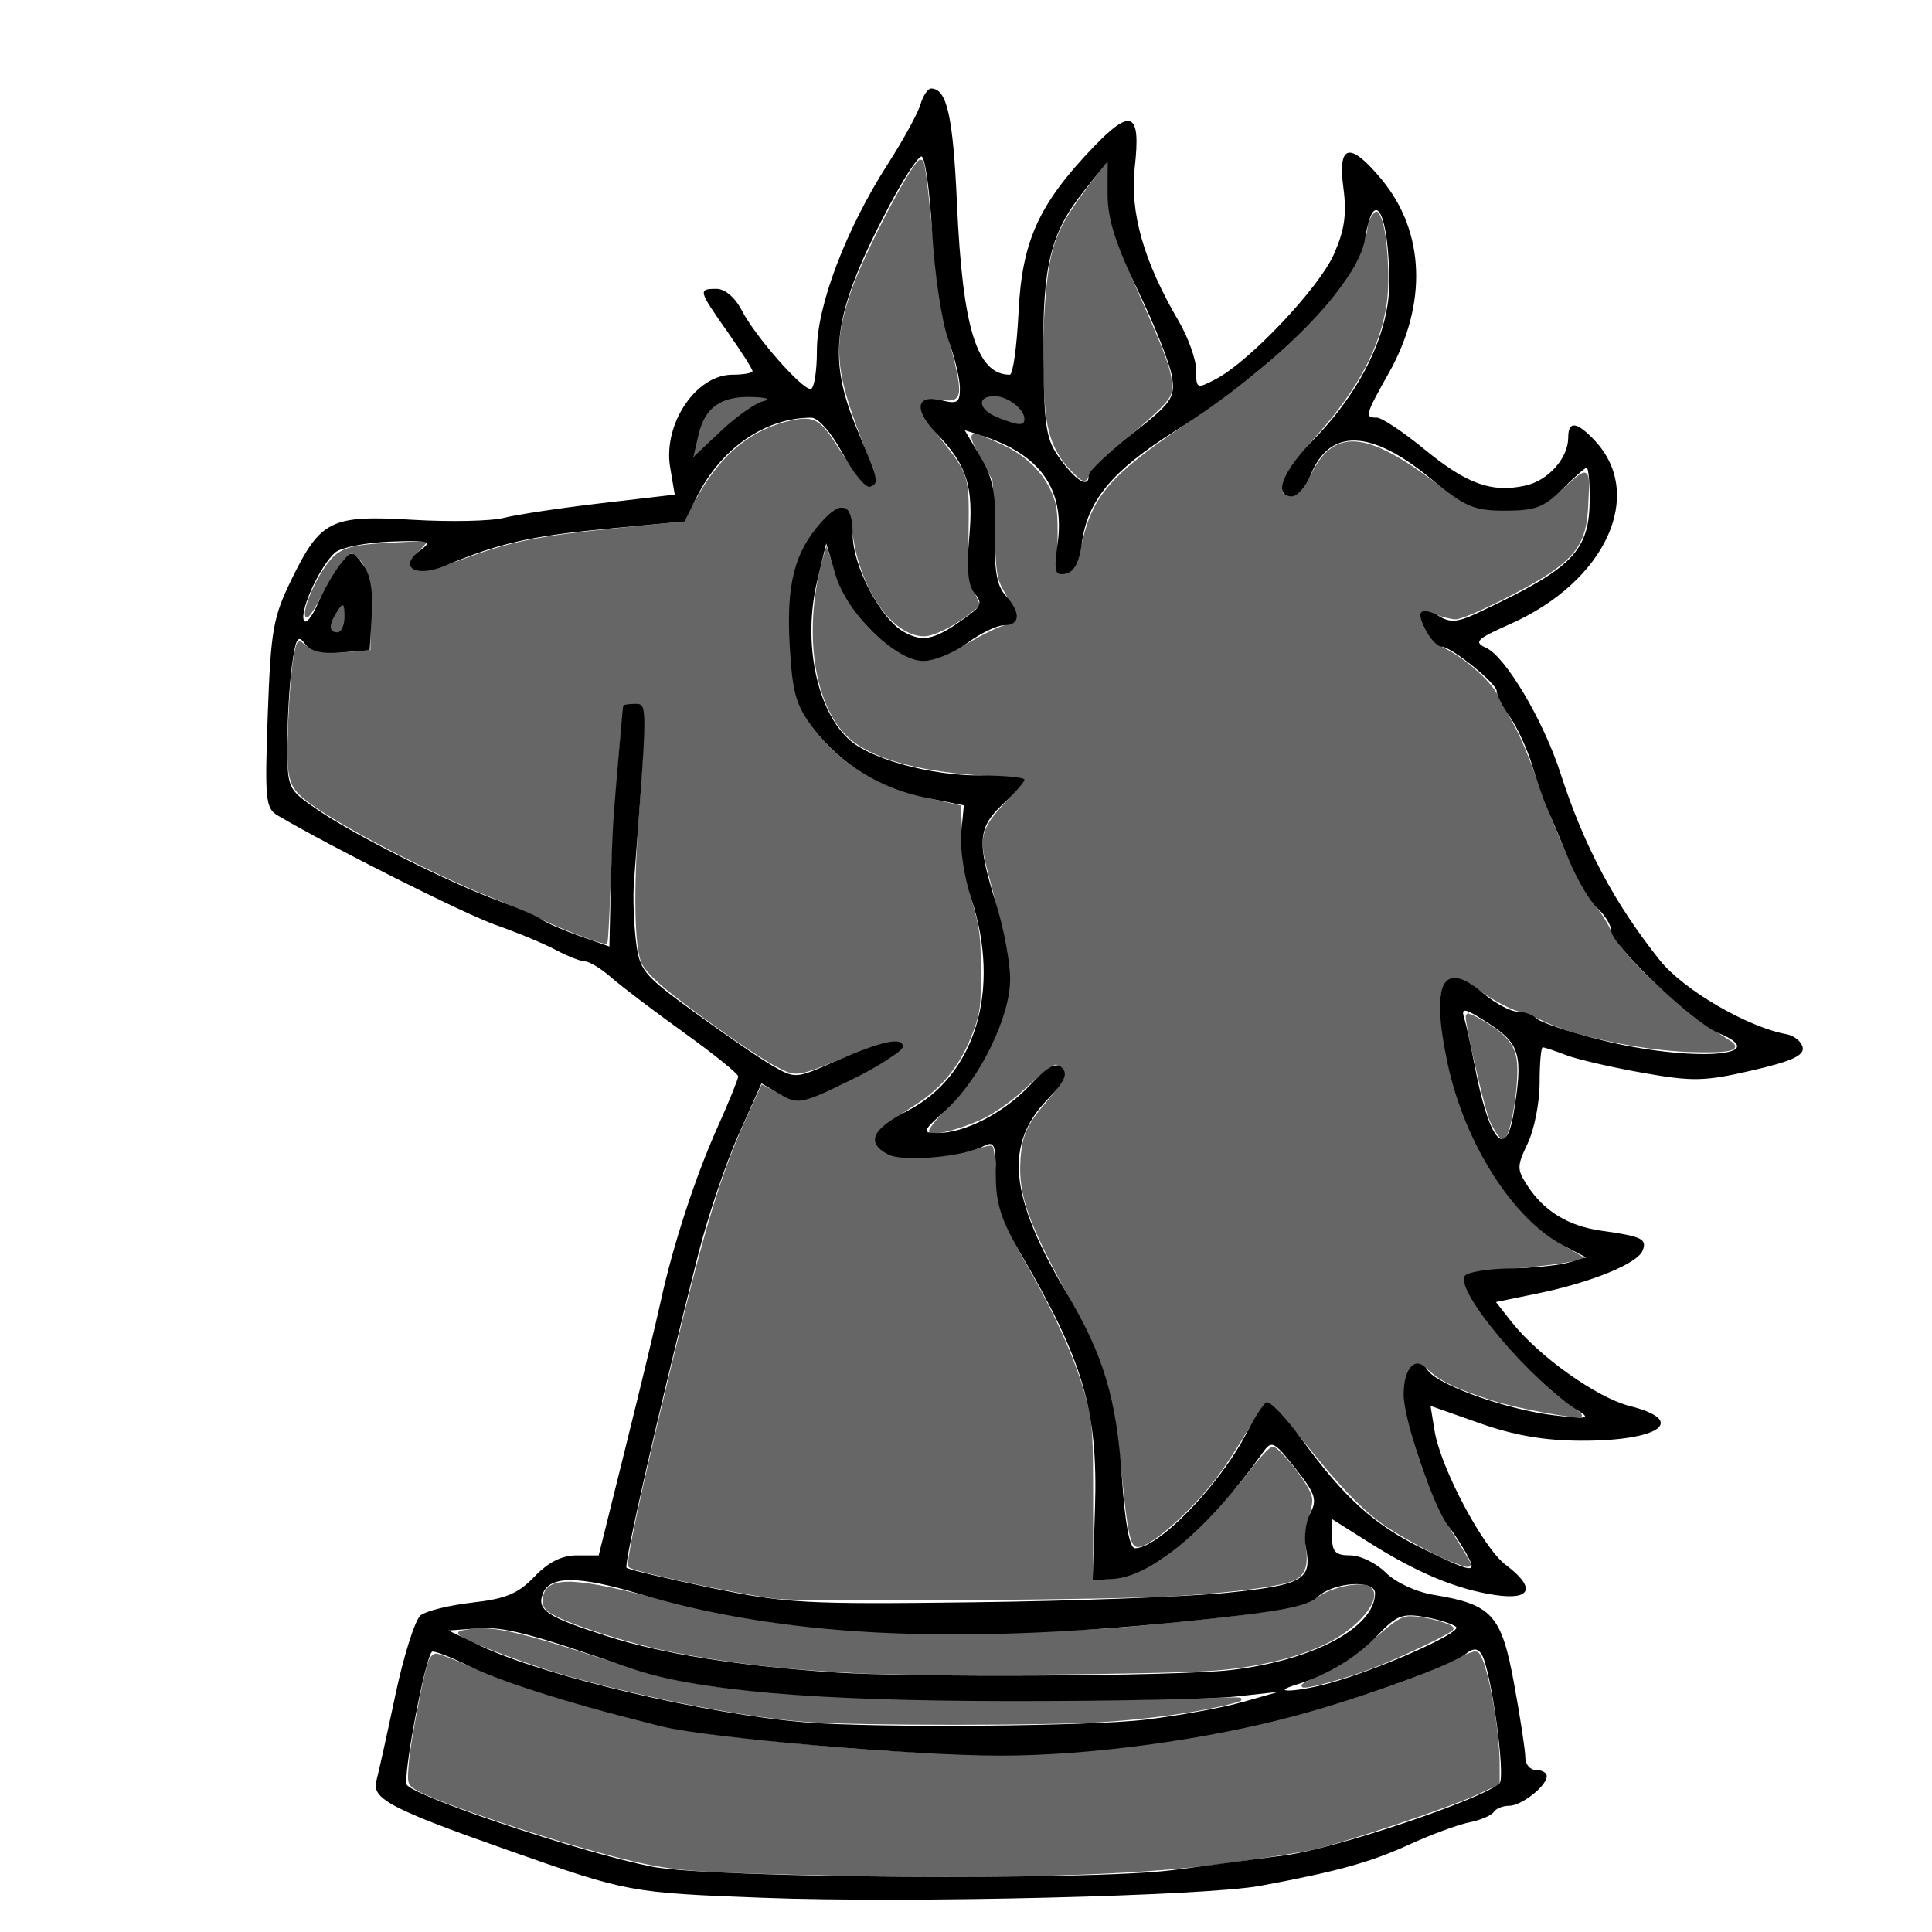
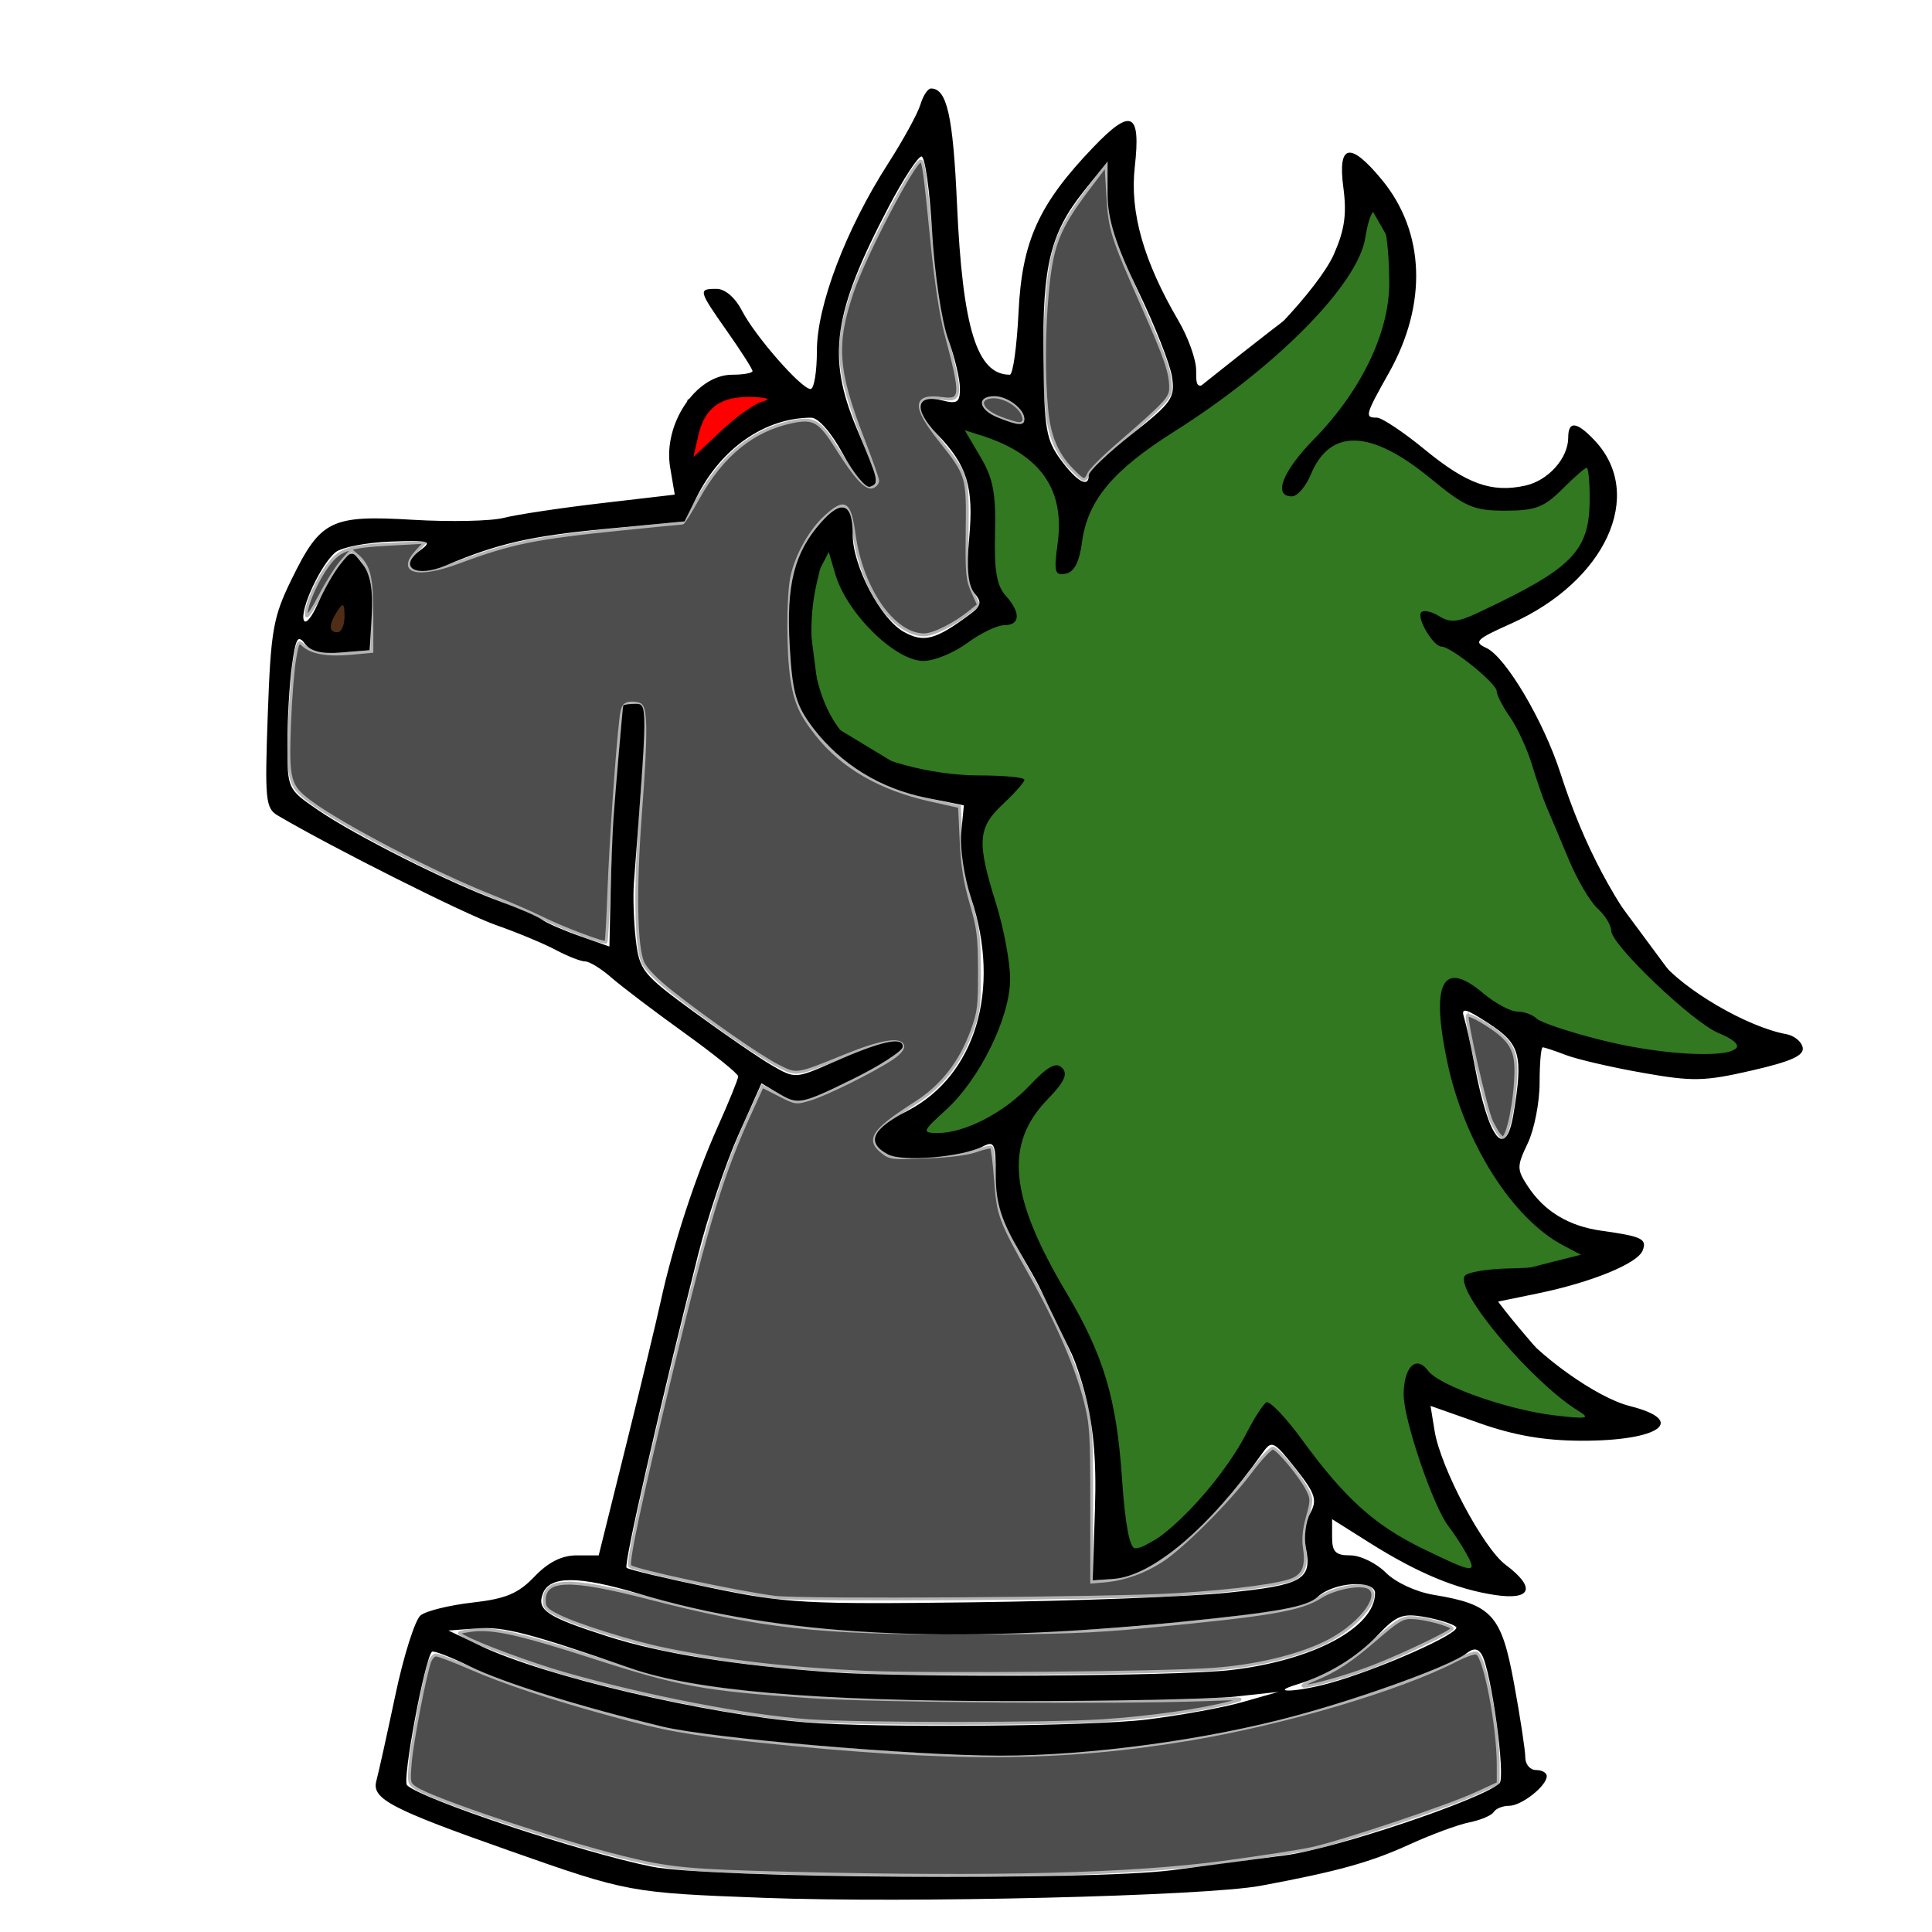
<svg xmlns="http://www.w3.org/2000/svg" id="svg3370" version="1.1" width="270" height="270">
  <defs id="defs3374">
    </defs>
-   <path style="fill:#666666;fill-opacity:1;stroke:#666666;stroke-width:0.401;stroke-miterlimit:4;stroke-opacity:1;stroke-dasharray:none" d="m 128.659,22.506 c -0.929,0 -7.792,13.137 -9.531,18.25 -2.502,7.354 -2.253,10.963 1.469,20.594 1.126,2.914 2.062,5.529 2.062,5.844 0,0.315 -0.333,0.696 -0.719,0.844 -0.875,0.336 -2.39,-1.289 -5,-5.438 -2.385,-3.791 -3.203,-4.295 -6.25,-3.656 -5.456,1.144 -9.737,4.611 -13.094,10.625 -1.076,1.927 -2.067,3.531 -2.219,3.531 -0.152,0 -3.878,0.366 -8.281,0.812 -12.379,1.255 -15.553,1.892 -23,4.656 -5.79,2.149 -8.581,1.394 -5.812,-1.562 l 1.125,-1.219 -4.625,0.25 c -6.321,0.321 -7.459,0.729 -9.312,3.469 -1.552,2.294 -2.91,5.677 -2.625,6.531 0.09,0.271 0.94,-0.984 1.875,-2.781 0.935,-1.797 2.296,-3.964 3.031,-4.812 l 1.344,-1.531 0.906,0.781 c 1.61,1.432 1.969,3.059 1.969,8.375 l 0,4.969 -3.094,0.281 c -3.267,0.276 -5.344,-0.113 -6.531,-1.188 -0.657,-0.595 -0.729,-0.465 -1.156,1.906 -0.251,1.391 -0.58,5.428 -0.719,8.969 -0.311,7.94 -0.084,8.834 2.812,11 4.464,3.339 17.224,9.979 25.469,13.25 2.273,0.902 5.363,2.232 6.844,2.969 2.948,1.466 8.834,3.697 9.094,3.438 0.09,-0.09 0.264,-3.326 0.406,-7.188 0.246,-6.682 1.137,-19.498 1.656,-23.938 0.204,-1.748 0.376,-2.101 1.156,-2.25 0.508,-0.097 1.21,-0.01 1.562,0.188 0.844,0.472 0.874,4.142 0.031,15.313 -0.792,10.499 -0.656,18.687 0.375,20.812 0.44,0.906 1.985,2.458 3.938,4 4.919,3.884 12.304,9.036 14.875,10.344 2.696,1.371 2.507,1.397 9.5,-1.438 4.919,-1.994 7.735,-2.46 7.969,-1.312 0.079,0.387 -0.513,1.076 -1.531,1.75 -2.669,1.767 -9.198,4.997 -11.406,5.656 -1.998,0.597 -2.038,0.592 -4.344,-0.594 l -2.344,-1.188 -1.5,3.281 c -4.071,8.869 -6.09,15.437 -11.063,36.031 -4.403,18.234 -6.355,27.364 -5.938,27.75 0.654,0.604 15.053,3.683 20.281,4.344 3.786,0.479 47.009,0.191 56.094,-0.375 8.43,-0.526 14.865,-1.389 16.469,-2.219 1.386,-0.717 1.775,-1.946 1.406,-4.406 -0.181,-1.207 -0.025,-2.603 0.438,-4.25 0.629,-2.241 0.611,-2.549 0.031,-3.719 -0.964,-1.945 -4.222,-5.875 -4.875,-5.875 -0.318,0 -1.72,1.491 -3.094,3.312 -3.146,4.172 -9.498,10.511 -12.406,12.406 -2.442,1.591 -5.223,2.587 -8,2.844 l -1.812,0.156 0,-10.875 c 0,-9.994 -0.069,-11.15 -0.906,-14.438 -1.225,-4.81 -3.896,-10.964 -7.562,-17.5 -4.393,-7.831 -4.594,-8.406 -4.969,-13.375 -0.18,-2.386 -0.44,-4.44 -0.562,-4.562 -0.123,-0.123 -1.095,0.09 -2.156,0.469 -1.25,0.446 -3.686,0.743 -6.938,0.875 -4.718,0.192 -5.087,0.168 -6.125,-0.656 -2.246,-1.784 -1.391,-3.051 4.625,-6.906 3.698,-2.37 6.247,-5.641 7.875,-10.094 0.953,-2.607 1.044,-3.435 1.031,-8.312 -0.012,-4.764 -0.133,-5.908 -1.156,-9.438 -0.869,-2.997 -1.236,-5.216 -1.406,-8.781 l -0.219,-4.781 -4.188,-0.938 c -6.887,-1.542 -12.206,-4.611 -15.75,-9.094 -2.28,-2.884 -2.99,-4.514 -3.5,-7.813 -0.574,-3.711 -0.573,-11.511 0,-14.25 0.617,-2.947 2.555,-6.436 4.625,-8.344 2.798,-2.579 3.449,-2.173 4.094,2.469 1.058,7.615 5.534,13.981 9.781,13.969 1.328,-0.004 4.349,-1.534 6.469,-3.281 l 1.125,-0.906 -0.844,-1.875 c -0.738,-1.668 -0.823,-2.577 -0.75,-8.438 0.096,-7.694 0.088,-7.799 -3.844,-12.75 -3.715,-4.677 -3.612,-6.328 0.375,-5.781 2.763,0.379 2.801,-0.346 0.469,-9.156 -0.644,-2.432 -1.351,-7 -1.875,-12.25 -1.042,-10.439 -1.22,-11.781 -1.625,-11.781 z m 25.906,0.594 -2.531,3.344 c -4.204,5.586 -5.069,7.866 -5.688,14.719 -0.466,5.161 -0.502,11.503 -0.062,16.094 0.356,3.718 1.4,6.182 3.5,8.344 1.651,1.7 1.846,1.77 2.375,0.594 0.218,-0.485 1.936,-2.215 3.812,-3.844 7.113,-6.171 7.627,-6.73 7.625,-8.188 -0.004,-2.108 -0.677,-4.054 -3.906,-11.375 -4.327,-9.809 -4.59,-10.67 -4.875,-15.469 l -0.25,-4.219 z m 37.75,6.688 c -0.112,0.046 -0.231,0.219 -0.438,0.5 -0.315,0.429 -0.562,1.104 -0.562,1.469 0,1.353 -1.62,5.262 -3.094,7.5 -2.064,3.135 -8.33,9.575 -12.969,13.312 -2.098,1.69 -6.619,4.967 -10.031,7.281 -9.842,6.673 -12.392,9.644 -13.812,16.031 -0.731,3.285 -1.504,4.438 -2.938,4.438 -0.942,0 -0.924,-0.009 -0.875,-4.75 0.042,-4.069 -0.101,-5.066 -0.844,-6.75 -1.211,-2.747 -3.641,-5.08 -6.781,-6.5 -4.779,-2.161 -4.723,-2.205 -2.781,1.531 l 1.719,3.281 0.25,6.688 c 0.226,6.04 0.325,6.894 1.188,8.469 0.526,0.961 1.225,2.189 1.531,2.75 0.707,1.295 0.2,2.196 -1.438,2.531 -0.663,0.136 -2.866,1.198 -4.906,2.375 -5.87,3.388 -8.407,3.236 -13,-0.812 -2.628,-2.317 -4.887,-5.758 -6.062,-9.25 l -0.969,-2.906 -0.438,1.594 c -2.759,10.247 -0.943,20.9 4.281,24.906 3.395,2.603 9.881,4.272 18.469,4.75 2.922,0.163 5.417,0.44 5.531,0.625 0.114,0.185 -0.973,1.575 -2.406,3.094 -3.76,3.985 -4.009,5.003 -2.625,10.156 1.879,6.994 2.887,11.989 2.906,14.438 0.044,5.582 -3.172,12.541 -8.25,17.906 -1.764,1.864 -3.085,3.508 -2.938,3.656 0.484,0.484 4.624,-0.648 7.375,-2 1.485,-0.73 3.871,-2.406 5.312,-3.75 2.619,-2.442 4.345,-3.781 4.875,-3.781 0.156,0 0.568,0.286 0.906,0.625 0.852,0.852 0.305,2.115 -2.125,4.938 -2.678,3.111 -3.349,4.614 -3.562,7.906 -0.321,4.94 0.98,8.612 7,19.656 4.88,8.953 6.008,12.769 7.188,24.688 0.756,7.641 1.158,9.625 2,9.625 1.807,0 7.683,-5.291 11.219,-10.094 1.003,-1.363 2.817,-4.155 4.031,-6.219 1.564,-2.658 2.456,-3.75 3,-3.75 0.505,0 2.348,1.958 5.375,5.719 4.614,5.734 7.469,8.748 10.469,11 1.982,1.487 7.333,4.436 9.812,5.406 2.031,0.795 2.438,0.871 2.438,0.5 0,-0.137 -0.999,-1.827 -2.219,-3.75 -4.842,-7.637 -8.248,-19.826 -6.5,-23.281 0.732,-1.447 1.724,-1.45 3.375,0 1.665,1.462 3.664,2.386 8.719,4.031 3.207,1.044 11.781,2.626 12.156,2.25 0.082,-0.082 -0.854,-0.824 -2.062,-1.656 -5.15,-3.547 -14.25,-14.443 -14.25,-17.062 0,-1.401 0.307,-1.497 7.094,-2.031 2.825,-0.222 6.104,-0.607 7.281,-0.844 l 2.125,-0.438 -2.969,-1.75 c -8.46,-4.952 -15.255,-17.347 -16.812,-30.688 -0.382,-3.271 -0.359,-4.022 0.188,-5.312 0.913,-2.158 2.153,-2.035 5.906,0.562 1.64,1.135 3.819,2.265 4.812,2.531 0.994,0.267 2.523,0.865 3.406,1.312 4.172,2.113 13.704,4.142 20.469,4.375 5.489,0.189 7.257,-0.18 5.656,-1.188 -7.295,-4.589 -15.202,-11.847 -16.688,-15.312 -0.461,-1.076 -1.372,-2.562 -2.031,-3.312 -2.085,-2.375 -5.786,-10.352 -8.688,-18.75 -0.77,-2.229 -2.024,-5.221 -2.812,-6.656 -0.789,-1.435 -1.884,-3.444 -2.406,-4.438 -1.01,-1.923 -4.441,-4.954 -7.188,-6.344 -2.231,-1.128 -4.12,-4.076 -3.375,-5.281 0.273,-0.441 0.651,-0.426 2.094,0.125 0.965,0.369 2.212,0.688 2.781,0.688 1.381,0 10.33,-4.449 13.469,-6.688 3.562,-2.54 4.663,-4.53 4.875,-8.969 0.258,-5.405 0.284,-5.394 -2.875,-2.531 -1.601,1.451 -3.355,2.666 -4.219,2.906 -1.901,0.528 -6.662,0.528 -8.562,0 -0.812,-0.226 -3.673,-2.033 -6.344,-4 -9.03,-6.652 -13.285,-6.861 -16.281,-0.812 -0.999,2.017 -2.205,3.219 -3.25,3.219 -2.524,0 -1.069,-3.492 3.719,-8.844 5.726,-6.401 8.883,-12.418 9.688,-18.469 0.438,-3.298 0.053,-9.463 -0.719,-11.438 -0.283,-0.724 -0.408,-1.014 -0.594,-0.938 z m -53.781,25.688 c -1.042,0.122 -1.463,0.626 -1.094,1.312 0.429,0.797 1.721,1.501 3.969,2.188 0.924,0.282 1.209,0.298 1.5,0.062 0.198,-0.16 0.217,-0.25 0.156,-0.656 -0.227,-1.516 -2.736,-3.117 -4.531,-2.906 z m -33.75,0.062 c -1.105,-0.002 -2.262,0.146 -3.031,0.375 -1.806,0.539 -3.087,1.834 -3.75,3.812 -0.213,0.636 -0.969,3.651 -0.969,3.875 0,0.036 0.245,-0.164 0.562,-0.469 4.863,-4.667 7.334,-6.58 9.156,-7.125 0.236,-0.071 0.39,-0.172 0.344,-0.219 -0.047,-0.047 -0.619,-0.129 -1.25,-0.188 -0.337,-0.031 -0.694,-0.062 -1.062,-0.062 z m -56.969,29.188 c -0.038,0.025 -0.094,0.069 -0.156,0.125 -0.3,0.272 -1.119,1.775 -1.281,2.344 -0.149,0.523 0.027,0.928 0.438,1.031 0.492,0.124 0.655,0.023 0.938,-0.562 0.273,-0.565 0.401,-2.054 0.25,-2.656 -0.067,-0.265 -0.074,-0.357 -0.188,-0.281 z M 205.065,141.913 c -0.335,0.335 2.655,13.393 3.406,14.875 0.336,0.662 0.78,1.443 1,1.719 0.22,0.276 0.456,0.5 0.531,0.5 0.731,0 1.788,-5.26 1.844,-9.25 0.046,-3.304 -0.918,-4.693 -4.812,-7.031 -0.956,-0.574 -1.836,-0.945 -1.969,-0.812 z M 79.19,221.256 c -2.231,0.061 -3.125,0.864 -3.125,2.406 0,0.999 0.285,1.305 1.906,2.125 2.593,1.312 10.322,3.741 14.969,4.688 8.51,1.733 17.269,2.74 27.906,3.219 8.652,0.389 41.437,0.116 48.656,-0.406 5.931,-0.429 11.543,-1.756 15.562,-3.656 4.571,-2.161 8.015,-6.295 6.375,-7.656 -0.961,-0.797 -4.769,-0.137 -6.875,1.188 -2.854,1.796 -6.95,2.495 -24.375,4.156 -7.618,0.726 -12.01,0.882 -25.094,0.906 -20.864,0.038 -28.483,-0.816 -44.656,-4.969 -5.432,-1.395 -9.019,-2.061 -11.25,-2 z m 117.625,4.812 c -1.036,0.112 -1.864,0.708 -4.344,2.844 -3.842,3.309 -5.722,4.54 -8.781,5.812 -4.973,2.068 2.653,0.34 8.406,-1.906 4.212,-1.644 10.844,-4.839 10.844,-5.219 0,-0.473 -3.929,-1.531 -5.656,-1.531 -0.161,0 -0.321,-0.016 -0.469,0 z m -129.875,1.688 c -0.397,0.013 -0.763,0.04 -1.125,0.094 -1.916,0.287 -1.943,0.301 -0.969,0.844 2.042,1.137 9.323,3.841 13.906,5.156 11.432,3.28 25.743,6.044 34.344,6.625 7.313,0.494 33.261,0.485 40.875,0 6.605,-0.42 13.874,-1.446 18.062,-2.562 2.144,-0.572 2.028,-0.585 -3.656,-0.375 -12.156,0.45 -45.782,0.205 -54.969,-0.406 -15.133,-1.008 -18.455,-1.633 -30.906,-5.656 -8.872,-2.867 -12.785,-3.812 -15.562,-3.719 z m 139.281,3.25 c -0.069,-9.2e-4 -0.158,0.013 -0.25,0.031 -0.554,0.109 -1.532,0.501 -2.5,1 -7.875,4.056 -23.993,8.82 -37.281,11.031 -17.912,2.98 -33.458,3.058 -60.219,0.25 -9.791,-1.027 -13.172,-1.652 -20.5,-3.656 -8.47,-2.316 -15.082,-4.511 -19.844,-6.594 -2.261,-0.989 -4.383,-1.781 -4.688,-1.781 -0.305,0 -0.685,0.408 -0.875,0.906 -0.643,1.69 -2.468,11.126 -2.719,14.094 -0.241,2.849 -0.21,2.975 0.781,3.625 2.497,1.636 19.543,7.338 28.781,9.625 6.627,1.64 9.154,1.899 23.688,2.25 28.517,0.689 47.626,0.197 60.625,-1.562 4.968,-0.673 10.406,-1.515 12.062,-1.875 4.292,-0.934 19.283,-5.962 22.969,-7.688 l 3.125,-1.438 0,-2.594 c 0,-5.408 -1.881,-15.164 -3,-15.594 -0.038,-0.014 -0.087,-0.03 -0.156,-0.031 z" id="path3386" />
+   <path style="fill:#4d4d4d;fill-opacity:1;stroke:#b3b3b3;stroke-width:0.401;stroke-miterlimit:4;stroke-opacity:1;stroke-dasharray:none" d="m 128.659,22.506 c -0.929,0 -7.792,13.137 -9.531,18.25 -2.502,7.354 -2.253,10.963 1.469,20.594 1.126,2.914 2.062,5.529 2.062,5.844 0,0.315 -0.333,0.696 -0.719,0.844 -0.875,0.336 -2.39,-1.289 -5,-5.438 -2.385,-3.791 -3.203,-4.295 -6.25,-3.656 -5.456,1.144 -9.737,4.611 -13.094,10.625 -1.076,1.927 -2.067,3.531 -2.219,3.531 -0.152,0 -3.878,0.366 -8.281,0.812 -12.379,1.255 -15.553,1.892 -23,4.656 -5.79,2.149 -8.581,1.394 -5.812,-1.562 l 1.125,-1.219 -4.625,0.25 c -6.321,0.321 -7.459,0.729 -9.312,3.469 -1.552,2.294 -2.91,5.677 -2.625,6.531 0.09,0.271 0.94,-0.984 1.875,-2.781 0.935,-1.797 2.296,-3.964 3.031,-4.812 l 1.344,-1.531 0.906,0.781 c 1.61,1.432 1.969,3.059 1.969,8.375 l 0,4.969 -3.094,0.281 c -3.267,0.276 -5.344,-0.113 -6.531,-1.188 -0.657,-0.595 -0.729,-0.465 -1.156,1.906 -0.251,1.391 -0.58,5.428 -0.719,8.969 -0.311,7.94 -0.084,8.834 2.812,11 4.464,3.339 17.224,9.979 25.469,13.25 2.273,0.902 5.363,2.232 6.844,2.969 2.948,1.466 8.834,3.697 9.094,3.438 0.09,-0.09 0.264,-3.326 0.406,-7.188 0.246,-6.682 1.137,-19.498 1.656,-23.938 0.204,-1.748 0.376,-2.101 1.156,-2.25 0.508,-0.097 1.21,-0.01 1.562,0.188 0.844,0.472 0.874,4.142 0.031,15.313 -0.792,10.499 -0.656,18.687 0.375,20.812 0.44,0.906 1.985,2.458 3.938,4 4.919,3.884 12.304,9.036 14.875,10.344 2.696,1.371 2.507,1.397 9.5,-1.438 4.919,-1.994 7.735,-2.46 7.969,-1.312 0.079,0.387 -0.513,1.076 -1.531,1.75 -2.669,1.767 -9.198,4.997 -11.406,5.656 -1.998,0.597 -2.038,0.592 -4.344,-0.594 l -2.344,-1.188 -1.5,3.281 c -4.071,8.869 -6.09,15.437 -11.063,36.031 -4.403,18.234 -6.355,27.364 -5.938,27.75 0.654,0.604 15.053,3.683 20.281,4.344 3.786,0.479 47.009,0.191 56.094,-0.375 8.43,-0.526 14.865,-1.389 16.469,-2.219 1.386,-0.717 1.775,-1.946 1.406,-4.406 -0.181,-1.207 -0.025,-2.603 0.438,-4.25 0.629,-2.241 0.611,-2.549 0.031,-3.719 -0.964,-1.945 -4.222,-5.875 -4.875,-5.875 -0.318,0 -1.72,1.491 -3.094,3.312 -3.146,4.172 -9.498,10.511 -12.406,12.406 -2.442,1.591 -5.223,2.587 -8,2.844 l -1.812,0.156 0,-10.875 c 0,-9.994 -0.069,-11.15 -0.906,-14.438 -1.225,-4.81 -3.896,-10.964 -7.562,-17.5 -4.393,-7.831 -4.594,-8.406 -4.969,-13.375 -0.18,-2.386 -0.44,-4.44 -0.562,-4.562 -0.123,-0.123 -1.095,0.09 -2.156,0.469 -1.25,0.446 -3.686,0.743 -6.938,0.875 -4.718,0.192 -5.087,0.168 -6.125,-0.656 -2.246,-1.784 -1.391,-3.051 4.625,-6.906 3.698,-2.37 6.247,-5.641 7.875,-10.094 0.953,-2.607 1.044,-3.435 1.031,-8.312 -0.012,-4.764 -0.133,-5.908 -1.156,-9.438 -0.869,-2.997 -1.236,-5.216 -1.406,-8.781 l -0.219,-4.781 -4.188,-0.938 c -6.887,-1.542 -12.206,-4.611 -15.75,-9.094 -2.28,-2.884 -2.99,-4.514 -3.5,-7.813 -0.574,-3.711 -0.573,-11.511 0,-14.25 0.617,-2.947 2.555,-6.436 4.625,-8.344 2.798,-2.579 3.449,-2.173 4.094,2.469 1.058,7.615 5.534,13.981 9.781,13.969 1.328,-0.004 4.349,-1.534 6.469,-3.281 l 1.125,-0.906 -0.844,-1.875 c -0.738,-1.668 -0.823,-2.577 -0.75,-8.438 0.096,-7.694 0.088,-7.799 -3.844,-12.75 -3.715,-4.677 -3.612,-6.328 0.375,-5.781 2.763,0.379 2.801,-0.346 0.469,-9.156 -0.644,-2.432 -1.351,-7 -1.875,-12.25 -1.042,-10.439 -1.22,-11.781 -1.625,-11.781 z m 25.906,0.594 -2.531,3.344 c -4.204,5.586 -5.069,7.866 -5.688,14.719 -0.466,5.161 -0.502,11.503 -0.062,16.094 0.356,3.718 1.4,6.182 3.5,8.344 1.651,1.7 1.846,1.77 2.375,0.594 0.218,-0.485 1.936,-2.215 3.812,-3.844 7.113,-6.171 7.627,-6.73 7.625,-8.188 -0.004,-2.108 -0.677,-4.054 -3.906,-11.375 -4.327,-9.809 -4.59,-10.67 -4.875,-15.469 l -0.25,-4.219 z m 37.75,6.688 c -0.112,0.046 -0.231,0.219 -0.438,0.5 -0.315,0.429 -0.562,1.104 -0.562,1.469 0,1.353 -1.62,5.262 -3.094,7.5 -2.064,3.135 -8.33,9.575 -12.969,13.312 -2.098,1.69 -6.619,4.967 -10.031,7.281 -9.842,6.673 -12.392,9.644 -13.812,16.031 -0.731,3.285 -1.504,4.438 -2.938,4.438 -0.942,0 -0.924,-0.009 -0.875,-4.75 0.042,-4.069 -0.101,-5.066 -0.844,-6.75 -1.211,-2.747 -3.641,-5.08 -6.781,-6.5 -4.779,-2.161 -4.723,-2.205 -2.781,1.531 l 1.719,3.281 0.25,6.688 c 0.226,6.04 0.325,6.894 1.188,8.469 0.526,0.961 1.225,2.189 1.531,2.75 0.707,1.295 0.2,2.196 -1.438,2.531 -0.663,0.136 -2.866,1.198 -4.906,2.375 -5.87,3.388 -8.407,3.236 -13,-0.812 -2.628,-2.317 -4.887,-5.758 -6.062,-9.25 l -0.969,-2.906 -0.438,1.594 c -2.759,10.247 -0.943,20.9 4.281,24.906 3.395,2.603 9.881,4.272 18.469,4.75 2.922,0.163 5.417,0.44 5.531,0.625 0.114,0.185 -0.973,1.575 -2.406,3.094 -3.76,3.985 -4.009,5.003 -2.625,10.156 1.879,6.994 2.887,11.989 2.906,14.438 0.044,5.582 -3.172,12.541 -8.25,17.906 -1.764,1.864 -3.085,3.508 -2.938,3.656 0.484,0.484 4.624,-0.648 7.375,-2 1.485,-0.73 3.871,-2.406 5.312,-3.75 2.619,-2.442 4.345,-3.781 4.875,-3.781 0.156,0 0.568,0.286 0.906,0.625 0.852,0.852 0.305,2.115 -2.125,4.938 -2.678,3.111 -3.349,4.614 -3.562,7.906 -0.321,4.94 0.98,8.612 7,19.656 4.88,8.953 6.008,12.769 7.188,24.688 0.756,7.641 1.158,9.625 2,9.625 1.807,0 7.683,-5.291 11.219,-10.094 1.003,-1.363 2.817,-4.155 4.031,-6.219 1.564,-2.658 2.456,-3.75 3,-3.75 0.505,0 2.348,1.958 5.375,5.719 4.614,5.734 7.469,8.748 10.469,11 1.982,1.487 7.333,4.436 9.812,5.406 2.031,0.795 2.438,0.871 2.438,0.5 0,-0.137 -0.999,-1.827 -2.219,-3.75 -4.842,-7.637 -8.248,-19.826 -6.5,-23.281 0.732,-1.447 1.724,-1.45 3.375,0 1.665,1.462 3.664,2.386 8.719,4.031 3.207,1.044 11.781,2.626 12.156,2.25 0.082,-0.082 -0.854,-0.824 -2.062,-1.656 -5.15,-3.547 -14.25,-14.443 -14.25,-17.062 0,-1.401 0.307,-1.497 7.094,-2.031 2.825,-0.222 6.104,-0.607 7.281,-0.844 l 2.125,-0.438 -2.969,-1.75 c -8.46,-4.952 -15.255,-17.347 -16.812,-30.688 -0.382,-3.271 -0.359,-4.022 0.188,-5.312 0.913,-2.158 2.153,-2.035 5.906,0.562 1.64,1.135 3.819,2.265 4.812,2.531 0.994,0.267 2.523,0.865 3.406,1.312 4.172,2.113 13.704,4.142 20.469,4.375 5.489,0.189 7.257,-0.18 5.656,-1.188 -7.295,-4.589 -15.202,-11.847 -16.688,-15.312 -0.461,-1.076 -1.372,-2.562 -2.031,-3.312 -2.085,-2.375 -5.786,-10.352 -8.688,-18.75 -0.77,-2.229 -2.024,-5.221 -2.812,-6.656 -0.789,-1.435 -1.884,-3.444 -2.406,-4.438 -1.01,-1.923 -4.441,-4.954 -7.188,-6.344 -2.231,-1.128 -4.12,-4.076 -3.375,-5.281 0.273,-0.441 0.651,-0.426 2.094,0.125 0.965,0.369 2.212,0.688 2.781,0.688 1.381,0 10.33,-4.449 13.469,-6.688 3.562,-2.54 4.663,-4.53 4.875,-8.969 0.258,-5.405 0.284,-5.394 -2.875,-2.531 -1.601,1.451 -3.355,2.666 -4.219,2.906 -1.901,0.528 -6.662,0.528 -8.562,0 -0.812,-0.226 -3.673,-2.033 -6.344,-4 -9.03,-6.652 -13.285,-6.861 -16.281,-0.812 -0.999,2.017 -2.205,3.219 -3.25,3.219 -2.524,0 -1.069,-3.492 3.719,-8.844 5.726,-6.401 8.883,-12.418 9.688,-18.469 0.438,-3.298 0.053,-9.463 -0.719,-11.438 -0.283,-0.724 -0.408,-1.014 -0.594,-0.938 z m -53.781,25.688 c -1.042,0.122 -1.463,0.626 -1.094,1.312 0.429,0.797 1.721,1.501 3.969,2.188 0.924,0.282 1.209,0.298 1.5,0.062 0.198,-0.16 0.217,-0.25 0.156,-0.656 -0.227,-1.516 -2.736,-3.117 -4.531,-2.906 z m -33.75,0.062 c -1.105,-0.002 -2.262,0.146 -3.031,0.375 -1.806,0.539 -3.087,1.834 -3.75,3.812 -0.213,0.636 -0.969,3.651 -0.969,3.875 0,0.036 0.245,-0.164 0.562,-0.469 4.863,-4.667 7.334,-6.58 9.156,-7.125 0.236,-0.071 0.39,-0.172 0.344,-0.219 -0.047,-0.047 -0.619,-0.129 -1.25,-0.188 -0.337,-0.031 -0.694,-0.062 -1.062,-0.062 z m -56.969,29.188 c -0.038,0.025 -0.094,0.069 -0.156,0.125 -0.3,0.272 -1.119,1.775 -1.281,2.344 -0.149,0.523 0.027,0.928 0.438,1.031 0.492,0.124 0.655,0.023 0.938,-0.562 0.273,-0.565 0.401,-2.054 0.25,-2.656 -0.067,-0.265 -0.074,-0.357 -0.188,-0.281 z M 205.065,141.913 c -0.335,0.335 2.655,13.393 3.406,14.875 0.336,0.662 0.78,1.443 1,1.719 0.22,0.276 0.456,0.5 0.531,0.5 0.731,0 1.788,-5.26 1.844,-9.25 0.046,-3.304 -0.918,-4.693 -4.812,-7.031 -0.956,-0.574 -1.836,-0.945 -1.969,-0.812 z M 79.19,221.256 c -2.231,0.061 -3.125,0.864 -3.125,2.406 0,0.999 0.285,1.305 1.906,2.125 2.593,1.312 10.322,3.741 14.969,4.688 8.51,1.733 17.269,2.74 27.906,3.219 8.652,0.389 41.437,0.116 48.656,-0.406 5.931,-0.429 11.543,-1.756 15.562,-3.656 4.571,-2.161 8.015,-6.295 6.375,-7.656 -0.961,-0.797 -4.769,-0.137 -6.875,1.188 -2.854,1.796 -6.95,2.495 -24.375,4.156 -7.618,0.726 -12.01,0.882 -25.094,0.906 -20.864,0.038 -28.483,-0.816 -44.656,-4.969 -5.432,-1.395 -9.019,-2.061 -11.25,-2 z m 117.625,4.812 c -1.036,0.112 -1.864,0.708 -4.344,2.844 -3.842,3.309 -5.722,4.54 -8.781,5.812 -4.973,2.068 2.653,0.34 8.406,-1.906 4.212,-1.644 10.844,-4.839 10.844,-5.219 0,-0.473 -3.929,-1.531 -5.656,-1.531 -0.161,0 -0.321,-0.016 -0.469,0 z m -129.875,1.688 c -0.397,0.013 -0.763,0.04 -1.125,0.094 -1.916,0.287 -1.943,0.301 -0.969,0.844 2.042,1.137 9.323,3.841 13.906,5.156 11.432,3.28 25.743,6.044 34.344,6.625 7.313,0.494 33.261,0.485 40.875,0 6.605,-0.42 13.874,-1.446 18.062,-2.562 2.144,-0.572 2.028,-0.585 -3.656,-0.375 -12.156,0.45 -45.782,0.205 -54.969,-0.406 -15.133,-1.008 -18.455,-1.633 -30.906,-5.656 -8.872,-2.867 -12.785,-3.812 -15.562,-3.719 z m 139.281,3.25 c -0.069,-9.2e-4 -0.158,0.013 -0.25,0.031 -0.554,0.109 -1.532,0.501 -2.5,1 -7.875,4.056 -23.993,8.82 -37.281,11.031 -17.912,2.98 -33.458,3.058 -60.219,0.25 -9.791,-1.027 -13.172,-1.652 -20.5,-3.656 -8.47,-2.316 -15.082,-4.511 -19.844,-6.594 -2.261,-0.989 -4.383,-1.781 -4.688,-1.781 -0.305,0 -0.685,0.408 -0.875,0.906 -0.643,1.69 -2.468,11.126 -2.719,14.094 -0.241,2.849 -0.21,2.975 0.781,3.625 2.497,1.636 19.543,7.338 28.781,9.625 6.627,1.64 9.154,1.899 23.688,2.25 28.517,0.689 47.626,0.197 60.625,-1.562 4.968,-0.673 10.406,-1.515 12.062,-1.875 4.292,-0.934 19.283,-5.962 22.969,-7.688 l 3.125,-1.438 0,-2.594 c 0,-5.408 -1.881,-15.164 -3,-15.594 -0.038,-0.014 -0.087,-0.03 -0.156,-0.031 z" id="path3386" />
+   <path style="fill:#502d16;stroke:#000000;stroke-width:1px;stroke-linecap:butt;stroke-linejoin:miter;stroke-opacity:1" d="m 49.114,80.64 0.852,8.233 -7.097,0 4.258,-6.814" id="path2828" />
+   <path style="fill:#ff0000;stroke:#000000;stroke-width:1px;stroke-linecap:butt;stroke-linejoin:miter;stroke-opacity:1" d="m 97.093,68.148 c 0,-1.136 7.949,-9.653 7.949,-9.653 l 6.814,-2.271 -8.517,-2.839 -6.814,2.839 -1.419,5.678" id="path2830" />
+   <path style="fill:#317821;stroke:#000000;stroke-width:1px;stroke-linecap:butt;stroke-linejoin:miter;stroke-opacity:1;fill-opacity:1" d="m 177.153,199.025 -11.64,14.479 -10.788,5.962 c 0,0 -1.419,-22.428 -1.419,-23.564 0,-1.136 -9.369,-19.305 -9.369,-20.441 0,-1.136 -3.691,-11.356 -3.691,-12.775 0,-1.419 0,-5.394 0,-5.394 l -12.492,3.123 -1.419,-2.271 9.085,-8.801 c 0,0 3.975,-12.208 3.975,-13.343 0,-1.136 -3.691,-13.343 -3.691,-13.343 l 1.136,-11.924 -10.22,-2.555 -12.208,-7.381 -2.271,-17.602 5.11,-9.936 1.419,8.233 8.233,8.801 4.826,-0.284 8.233,-4.542 -2.839,-4.542 -0.568,-13.343 -5.962,-10.504 14.195,4.826 5.678,8.801 6.814,-7.665 c 0,0 23.847,-19.305 24.983,-19.589 1.136,-0.284 7.665,-11.072 7.381,-12.208 -0.284,-1.136 0,-6.53 0,-6.53 l 6.53,11.356 -3.407,15.614 -4.258,7.949 9.085,3.691 11.64,7.381 c 0,0 6.246,-3.407 7.949,-3.691 1.703,-0.284 4.542,-3.123 4.542,-3.123 0,0 2.839,5.11 2.555,6.814 -0.284,1.703 -3.975,9.085 -3.975,9.085 l -11.072,7.381 c 0,0 -4.826,0.284 -4.826,1.703 0,1.419 8.801,10.788 8.801,10.788 l 9.369,22.428 11.356,15.331 12.208,7.949 -7.949,3.975 -15.614,-2.555 -19.021,-6.814 1.136,12.492 11.072,18.169 10.22,3.975 c 0,0 -17.318,4.258 -18.453,4.826 -1.136,0.568 9.369,12.208 9.369,12.208 l 11.356,7.949 -14.763,-0.568 -15.331,-5.394 2.271,10.22 5.394,11.072 c 0,0 6.53,7.097 4.826,6.814 -1.703,-0.284 -10.22,-2.271 -10.22,-2.271 l -12.208,-7.665" id="path3608" />
  <path style="fill:#000000" d="m 106.664,265.223 c -18.646,-0.705 -18.915,-0.755 -35.5,-6.594 -16.521,-5.816 -19.243,-7.242 -18.571,-9.727 0.303,-1.12 1.502,-6.536 2.664,-12.036 1.163,-5.5 2.75,-10.505 3.527,-11.123 0.777,-0.618 4.035,-1.419 7.24,-1.782 4.671,-0.528 6.39,-1.248 8.67,-3.627 1.942,-2.027 3.816,-2.968 5.91,-2.968 l 3.066,0 3.789,-15.25 c 2.084,-8.387 4.278,-17.5 4.877,-20.25 1.7,-7.812 4.833,-17.408 7.963,-24.388 1.576,-3.514 2.865,-6.688 2.865,-7.054 0,-0.366 -3.41,-3.117 -7.577,-6.112 -4.168,-2.995 -8.733,-6.458 -10.146,-7.696 -1.413,-1.238 -3.065,-2.253 -3.673,-2.256 -0.607,-0.003 -2.454,-0.727 -4.104,-1.607 -1.65,-0.881 -5.408,-2.444 -8.35,-3.474 -4.385,-1.535 -22.885,-10.824 -30.507,-15.318 -1.699,-1.001 -1.816,-2.204 -1.385,-14.132 0.427,-11.79 0.745,-13.596 3.329,-18.873 4.06,-8.293 5.499,-8.998 16.956,-8.314 5.2,0.31 10.917,0.188 12.705,-0.271 1.788,-0.459 7.894,-1.378 13.569,-2.041 l 10.317,-1.205 -0.643,-3.804 c -1.022,-6.047 3.608,-12.954 8.682,-12.954 1.554,0 2.826,-0.23 2.826,-0.51 0,-0.281 -1.575,-2.751 -3.5,-5.49 -4.08,-5.805 -4.13,-6 -1.526,-6 1.191,0 2.602,1.214 3.557,3.06 1.849,3.575 8.302,10.94 9.585,10.94 0.486,0 0.884,-2.413 0.884,-5.362 0,-6.309 4.051,-16.958 9.943,-26.138 2.118,-3.3 4.153,-7.013 4.521,-8.25 0.368,-1.238 1.035,-2.25 1.48,-2.25 2.223,0 3.081,3.8 3.632,16.088 0.781,17.433 2.782,23.912 7.383,23.912 0.438,0 0.987,-3.938 1.221,-8.75 0.483,-9.937 2.816,-15.08 10.466,-23.064 5.299,-5.531 6.645,-4.883 5.778,2.78 -0.715,6.323 1.234,13.181 6.111,21.504 1.355,2.313 2.464,5.415 2.464,6.893 0,2.613 0.076,2.648 2.75,1.253 4.678,-2.44 14.412,-12.729 16.492,-17.431 1.511,-3.417 1.826,-5.617 1.334,-9.329 -0.814,-6.134 0.928,-6.493 5.376,-1.107 6.03,7.3 6.399,17.36 0.99,26.985 -3.333,5.931 -3.423,6.265 -1.685,6.265 0.691,0 3.706,2.009 6.699,4.464 5.879,4.823 9.348,6.067 14.042,5.036 3.214,-0.706 6.001,-3.829 6.001,-6.723 0,-2.392 1.222,-2.238 3.752,0.473 7.032,7.533 1.467,19.632 -11.745,25.536 -4.887,2.184 -5.275,2.566 -3.45,3.403 2.701,1.238 8.015,10.22 10.361,17.509 3.264,10.143 7.561,18.226 13.903,26.154 3.287,4.109 12.214,9.318 17.669,10.31 1.094,0.199 2.119,1.04 2.279,1.868 0.216,1.119 -1.618,1.945 -7.127,3.211 -6.64,1.526 -8.241,1.559 -15.279,0.313 -4.324,-0.766 -9.128,-1.878 -10.677,-2.473 -1.548,-0.595 -3.011,-1.081 -3.25,-1.081 -0.239,0 -0.435,2.235 -0.435,4.966 0,2.731 -0.745,6.528 -1.656,8.438 -1.543,3.235 -1.542,3.646 0.014,6.02 2.295,3.502 5.717,5.568 10.286,6.207 5.654,0.791 6.381,1.139 5.762,2.753 -0.702,1.829 -7.125,4.456 -14.709,6.017 l -5.803,1.194 2.197,2.793 c 3.763,4.784 11.924,10.587 16.515,11.743 8.14,2.05 4.176,4.88 -6.789,4.848 -5.144,-0.015 -9.356,-0.741 -14.188,-2.446 l -6.872,-2.425 0.565,3.483 c 0.838,5.163 6.778,16.367 9.929,18.726 4.268,3.196 3.629,4.991 -1.5,4.219 -5.372,-0.809 -10.816,-3.076 -17.5,-7.289 l -5.25,-3.309 0,2.531 c 0,2.045 0.489,2.531 2.545,2.531 1.4,0 3.627,1.082 4.949,2.403 1.382,1.382 4.231,2.705 6.705,3.113 8.163,1.347 9.465,2.785 11.231,12.406 0.866,4.717 1.573,9.364 1.572,10.327 -0.001,0.963 0.673,1.75 1.498,1.75 0.825,0 1.5,0.38 1.5,0.845 0,1.375 -3.526,4.155 -5.27,4.155 -0.887,0 -1.854,0.392 -2.15,0.871 -0.296,0.479 -1.83,1.129 -3.409,1.445 -1.579,0.316 -5.349,1.708 -8.377,3.093 -5.444,2.49 -10.092,3.779 -20.794,5.767 -7.763,1.442 -49.286,2.446 -69.5,1.682 z m 57.209,-3.869 c 4.285,-0.557 11.391,-1.493 15.791,-2.081 6.994,-0.935 27.1,-7.68 29.88,-10.025 0.921,-0.777 -1.159,-15.905 -2.48,-18.044 -0.523,-0.847 -1.145,-0.901 -2.074,-0.181 -2.279,1.767 -13.996,6.054 -23.864,8.731 -12.495,3.389 -28.944,5.615 -41.386,5.599 -12.342,-0.015 -40.391,-2.427 -47.128,-4.053 -11.581,-2.795 -22.281,-6.137 -26.911,-8.407 -2.73,-1.338 -5.134,-2.263 -5.342,-2.055 -1.006,1.006 -4.17,17.952 -3.481,18.641 1.939,1.939 24.543,9.459 34.253,11.395 8.078,1.611 61.329,1.962 72.743,0.479 z m -3.667,-21.041 c 4.698,-0.576 10.773,-1.683 13.5,-2.46 l 4.958,-1.412 -6,0.656 c -3.3,0.361 -17.475,0.647 -31.5,0.635 -27.432,-0.023 -43.985,-1.455 -53,-4.587 -14.146,-4.914 -17.752,-5.85 -21.487,-5.575 l -4.013,0.296 4.5,2.146 c 8.911,4.249 31.562,9.574 45.5,10.696 9.951,0.801 39.812,0.553 47.542,-0.395 z m 25.458,-5.049 c 6.878,-1.876 18.69,-7.112 17.825,-7.901 -0.454,-0.415 -2.425,-1.038 -4.38,-1.384 -3.088,-0.547 -3.941,-0.223 -6.5,2.468 -3.037,3.195 -7.066,5.655 -11.439,6.985 -3.936,1.197 0.031,1.049 4.494,-0.168 z m -13.682,-1.87 c 11.505,-1.323 20.182,-5.945 20.182,-10.751 0,-1.927 -5.782,-1.559 -8.002,0.51 -1.504,1.402 -5.649,2.16 -19.208,3.514 -32.332,3.23 -55.743,2.009 -75.677,-3.944 -8.431,-2.518 -12.45,-2.526 -13.41,-0.025 -0.89,2.319 0.545,3.265 9.099,6.004 7.413,2.373 17.875,4.048 31.199,4.995 10.856,0.772 48.24,0.569 55.818,-0.302 z m -0.443,-10.809 c 10.549,-1.074 11.854,-1.824 10.959,-6.3 -0.294,-1.471 -0.015,-3.646 0.62,-4.834 0.993,-1.855 0.7,-2.734 -2.077,-6.24 -3.036,-3.833 -3.313,-3.968 -4.561,-2.213 -7.544,10.6 -15.413,17.257 -20.872,17.656 l -2.903,0.212 0.32,-10.056 c 0.435,-13.669 -1.592,-20.594 -10.463,-35.747 -2.632,-4.496 -3.398,-6.926 -3.398,-10.785 0,-4.419 -0.198,-4.88 -1.75,-4.085 -2.957,1.515 -11.292,2.222 -13.331,1.131 -3.081,-1.649 -2.246,-3.518 2.712,-6.072 9.527,-4.906 13.157,-16.975 8.931,-29.697 -0.969,-2.917 -1.596,-7.037 -1.394,-9.155 l 0.367,-3.851 -5.219,-1.048 c -6.428,-1.291 -11.983,-4.697 -15.781,-9.677 -2.46,-3.225 -2.951,-4.92 -3.331,-11.489 -0.499,-8.617 0.613,-13.055 4.328,-17.277 2.938,-3.338 4.468,-2.771 4.468,1.655 0,4.392 3.91,11.809 7.171,13.605 2.793,1.537 4.421,1.1 9.227,-2.476 1.58,-1.176 1.683,-1.672 0.613,-2.962 -0.89,-1.072 -1.114,-3.437 -0.73,-7.68 0.649,-7.162 -0.272,-10.159 -4.455,-14.497 -3.373,-3.498 -3.035,-5.678 0.735,-4.732 2.071,0.52 2.437,0.256 2.424,-1.746 -0.008,-1.297 -0.75,-4.383 -1.65,-6.858 -0.899,-2.475 -1.905,-9.225 -2.235,-15 -0.33,-5.775 -0.998,-10.5 -1.485,-10.5 -0.487,0 -2.541,3.15 -4.564,7 -7.81,14.86 -8.694,20.965 -4.489,31 3.133,7.478 3.175,7.662 1.861,8.151 -0.592,0.22 -2.308,-1.861 -3.812,-4.625 -1.62,-2.977 -3.423,-5.023 -4.423,-5.02 -6.454,0.021 -12.59,4.284 -16,11.114 l -1.688,3.38 -11,1.046 C 74.084,74.919 69.595,75.947 62.267,79.04 c -4.156,1.754 -6.7,0.234 -3.55,-2.121 1.767,-1.321 1.381,-1.434 -4.183,-1.226 -3.371,0.126 -6.817,0.8 -7.658,1.497 -2.032,1.686 -4.96,7.955 -4.424,9.472 0.234,0.663 1.117,-0.37 1.962,-2.295 0.845,-1.925 2.259,-4.4 3.143,-5.5 1.607,-2 1.607,-2 3.15,0 1.036,1.342 1.447,3.645 1.25,7 l -0.293,5 -3.96,0.323 c -2.74,0.223 -4.315,-0.163 -5.113,-1.254 -0.951,-1.3 -1.265,-0.761 -1.79,3.067 -0.35,2.554 -0.637,7.485 -0.637,10.956 0,6.302 0.007,6.317 4.25,9.23 5.172,3.55 18.436,10.223 25.25,12.703 2.75,1.001 5.489,2.186 6.086,2.634 0.597,0.448 2.96,1.475 5.25,2.283 l 4.164,1.469 0.162,-7.206 c 0.089,-3.963 0.275,-8.781 0.412,-10.706 0.295,-4.15 1.267,-15.392 1.36,-15.75 0.036,-0.138 0.802,-0.25 1.702,-0.25 1.696,0 1.696,-0.052 -0.209,25 -0.146,1.925 -0.026,5.525 0.267,8 0.504,4.256 0.947,4.803 8.169,10.082 4.2,3.07 9.091,6.425 10.87,7.456 3.2,1.854 3.287,1.849 8.5,-0.441 6.73,-2.957 9.767,-3.641 9.767,-2.201 0,0.621 -3.263,2.723 -7.25,4.671 -6.856,3.349 -7.393,3.458 -9.874,2.005 l -2.624,-1.536 -3.22,7.202 c -1.771,3.961 -4.305,11.49 -5.63,16.732 -5.408,21.384 -10.427,43.338 -10.005,43.761 0.247,0.247 5.547,1.507 11.776,2.8 10.493,2.177 13.204,2.326 36.827,2.023 14.025,-0.18 29.944,-0.78 35.375,-1.333 z m 33.384,-5.469 c -0.692,-1.238 -1.806,-2.944 -2.475,-3.792 -2.13,-2.7 -6.284,-14.877 -6.284,-18.422 0,-3.862 1.753,-5.589 3.402,-3.35 1.534,2.083 11.032,5.449 17.598,6.237 4.577,0.549 5.164,0.455 3.5,-0.562 -6.494,-3.969 -17.302,-16.753 -15.977,-18.898 0.327,-0.53 3.156,-1.008 6.286,-1.062 3.13,-0.055 6.816,-0.423 8.191,-0.818 l 2.5,-0.718 -3.198,-1.681 c -7.078,-3.72 -13.791,-14.297 -16.173,-25.482 -2.389,-11.219 -0.712,-14.552 4.933,-9.802 1.7,1.431 3.867,2.601 4.815,2.601 0.948,0 2.162,0.439 2.699,0.976 0.537,0.537 4.564,1.88 8.95,2.985 12.312,3.102 24.55,2.385 16.463,-0.965 -3.608,-1.495 -14.989,-12.35 -14.989,-14.297 0,-0.764 -0.858,-2.165 -1.908,-3.115 -1.049,-0.949 -2.873,-4.057 -4.054,-6.905 -1.18,-2.848 -2.541,-6.079 -3.023,-7.179 -0.482,-1.1 -1.421,-3.8 -2.085,-6 -0.665,-2.2 -2.046,-5.194 -3.07,-6.654 -1.024,-1.46 -1.861,-3.094 -1.861,-3.631 0,-1.072 -6.366,-6.214 -7.693,-6.214 -1.174,0 -3.57,-4.071 -2.831,-4.81 0.338,-0.338 1.46,-0.087 2.494,0.559 1.48,0.924 2.585,0.843 5.205,-0.385 13.535,-6.342 15.815,-8.664 15.822,-16.114 0.002,-2.337 -0.187,-4.25 -0.419,-4.25 -0.233,0 -1.773,1.35 -3.423,3 -2.527,2.527 -3.782,3 -7.962,3 -4.403,0 -5.577,-0.506 -10.421,-4.494 -8.363,-6.885 -14.053,-7.07 -16.755,-0.544 -0.692,1.671 -1.879,3.038 -2.637,3.038 -2.668,0 -1.331,-3.48 3.061,-7.966 6.625,-6.767 10.564,-14.94 10.547,-21.886 -0.024,-9.766 -2.155,-13.75 -3.352,-6.265 -1.041,6.511 -12.434,18.053 -26.73,27.079 -8.599,5.429 -12.079,9.614 -12.863,15.472 -0.371,2.769 -1.088,4.144 -2.282,4.374 -1.518,0.292 -1.661,-0.246 -1.118,-4.21 1.041,-7.595 -2.42,-12.488 -10.689,-15.113 l -2.294,-0.728 2.204,3.735 c 1.765,2.992 2.169,5.109 2.03,10.637 -0.131,5.178 0.236,7.355 1.467,8.715 2.155,2.381 2.084,4.156 -0.165,4.156 -0.993,0 -3.331,1.125 -5.194,2.5 -1.864,1.375 -4.613,2.5 -6.11,2.5 -3.942,0 -10.697,-6.632 -12.306,-12.083 l -1.282,-4.341 -1.269,5.291 c -2.052,8.554 -0.053,18.193 4.615,22.249 3.051,2.651 11.299,4.886 18.031,4.886 3.477,0 6.322,0.269 6.322,0.599 0,0.329 -1.35,1.86 -3,3.401 -3.531,3.298 -3.672,5.274 -0.987,13.839 1.093,3.487 1.987,8.261 1.987,10.609 0,5.365 -4.245,14.006 -9,18.319 -3.262,2.959 -3.345,3.177 -1.218,3.204 3.788,0.049 9.293,-2.77 12.919,-6.615 2.555,-2.709 3.712,-3.343 4.56,-2.495 0.847,0.847 0.337,1.961 -2.013,4.387 -6.09,6.291 -5.377,13.594 2.649,27.093 5.179,8.711 6.977,14.733 7.736,25.909 0.431,6.339 1.068,9.75 1.821,9.75 3.297,0 11.91,-8.916 15.632,-16.182 1.037,-2.025 2.259,-3.913 2.715,-4.194 0.456,-0.282 2.713,2.075 5.017,5.238 5.922,8.132 10.118,11.918 16.836,15.19 7.149,3.483 7.699,3.545 6.106,0.698 z m 6.6,-61.5 c 1.349,-8.163 0.929,-9.707 -3.42,-12.554 -3.26,-2.135 -3.954,-2.318 -3.517,-0.928 0.3,0.952 0.97,3.982 1.49,6.732 1.98,10.475 4.346,13.408 5.447,6.75 z M 48.148,86.116 c -0.012,-1.819 -0.201,-1.963 -0.985,-0.75 -1.253,1.939 -1.253,3 0,3 0.55,0 0.993,-1.012 0.985,-2.25 z M 152.164,66.394 c 0,-0.535 2.725,-3.122 6.056,-5.75 5.555,-4.382 6.016,-5.043 5.571,-7.979 -0.267,-1.761 -2.399,-7.161 -4.737,-12 -3.117,-6.449 -4.255,-10.039 -4.263,-13.446 l -0.011,-4.648 -3.315,4.148 c -4.685,5.863 -5.798,10.45 -5.648,23.291 0.116,9.94 0.378,11.479 2.427,14.25 2.288,3.094 3.921,3.983 3.921,2.134 z m -45.5,-10.318 c 1.181,-0.282 0.543,-0.525 -1.559,-0.594 -4.38,-0.143 -6.622,1.463 -7.516,5.384 l -0.684,3 3.879,-3.656 c 2.134,-2.011 4.779,-3.871 5.879,-4.134 z m 36.5,2.49 c 0,-1.413 -2.345,-3.2 -4.2,-3.2 -2.529,0 -2.243,1.886 0.45,2.969 2.9,1.166 3.75,1.218 3.75,0.231 z" id="path3384" />
</svg>
